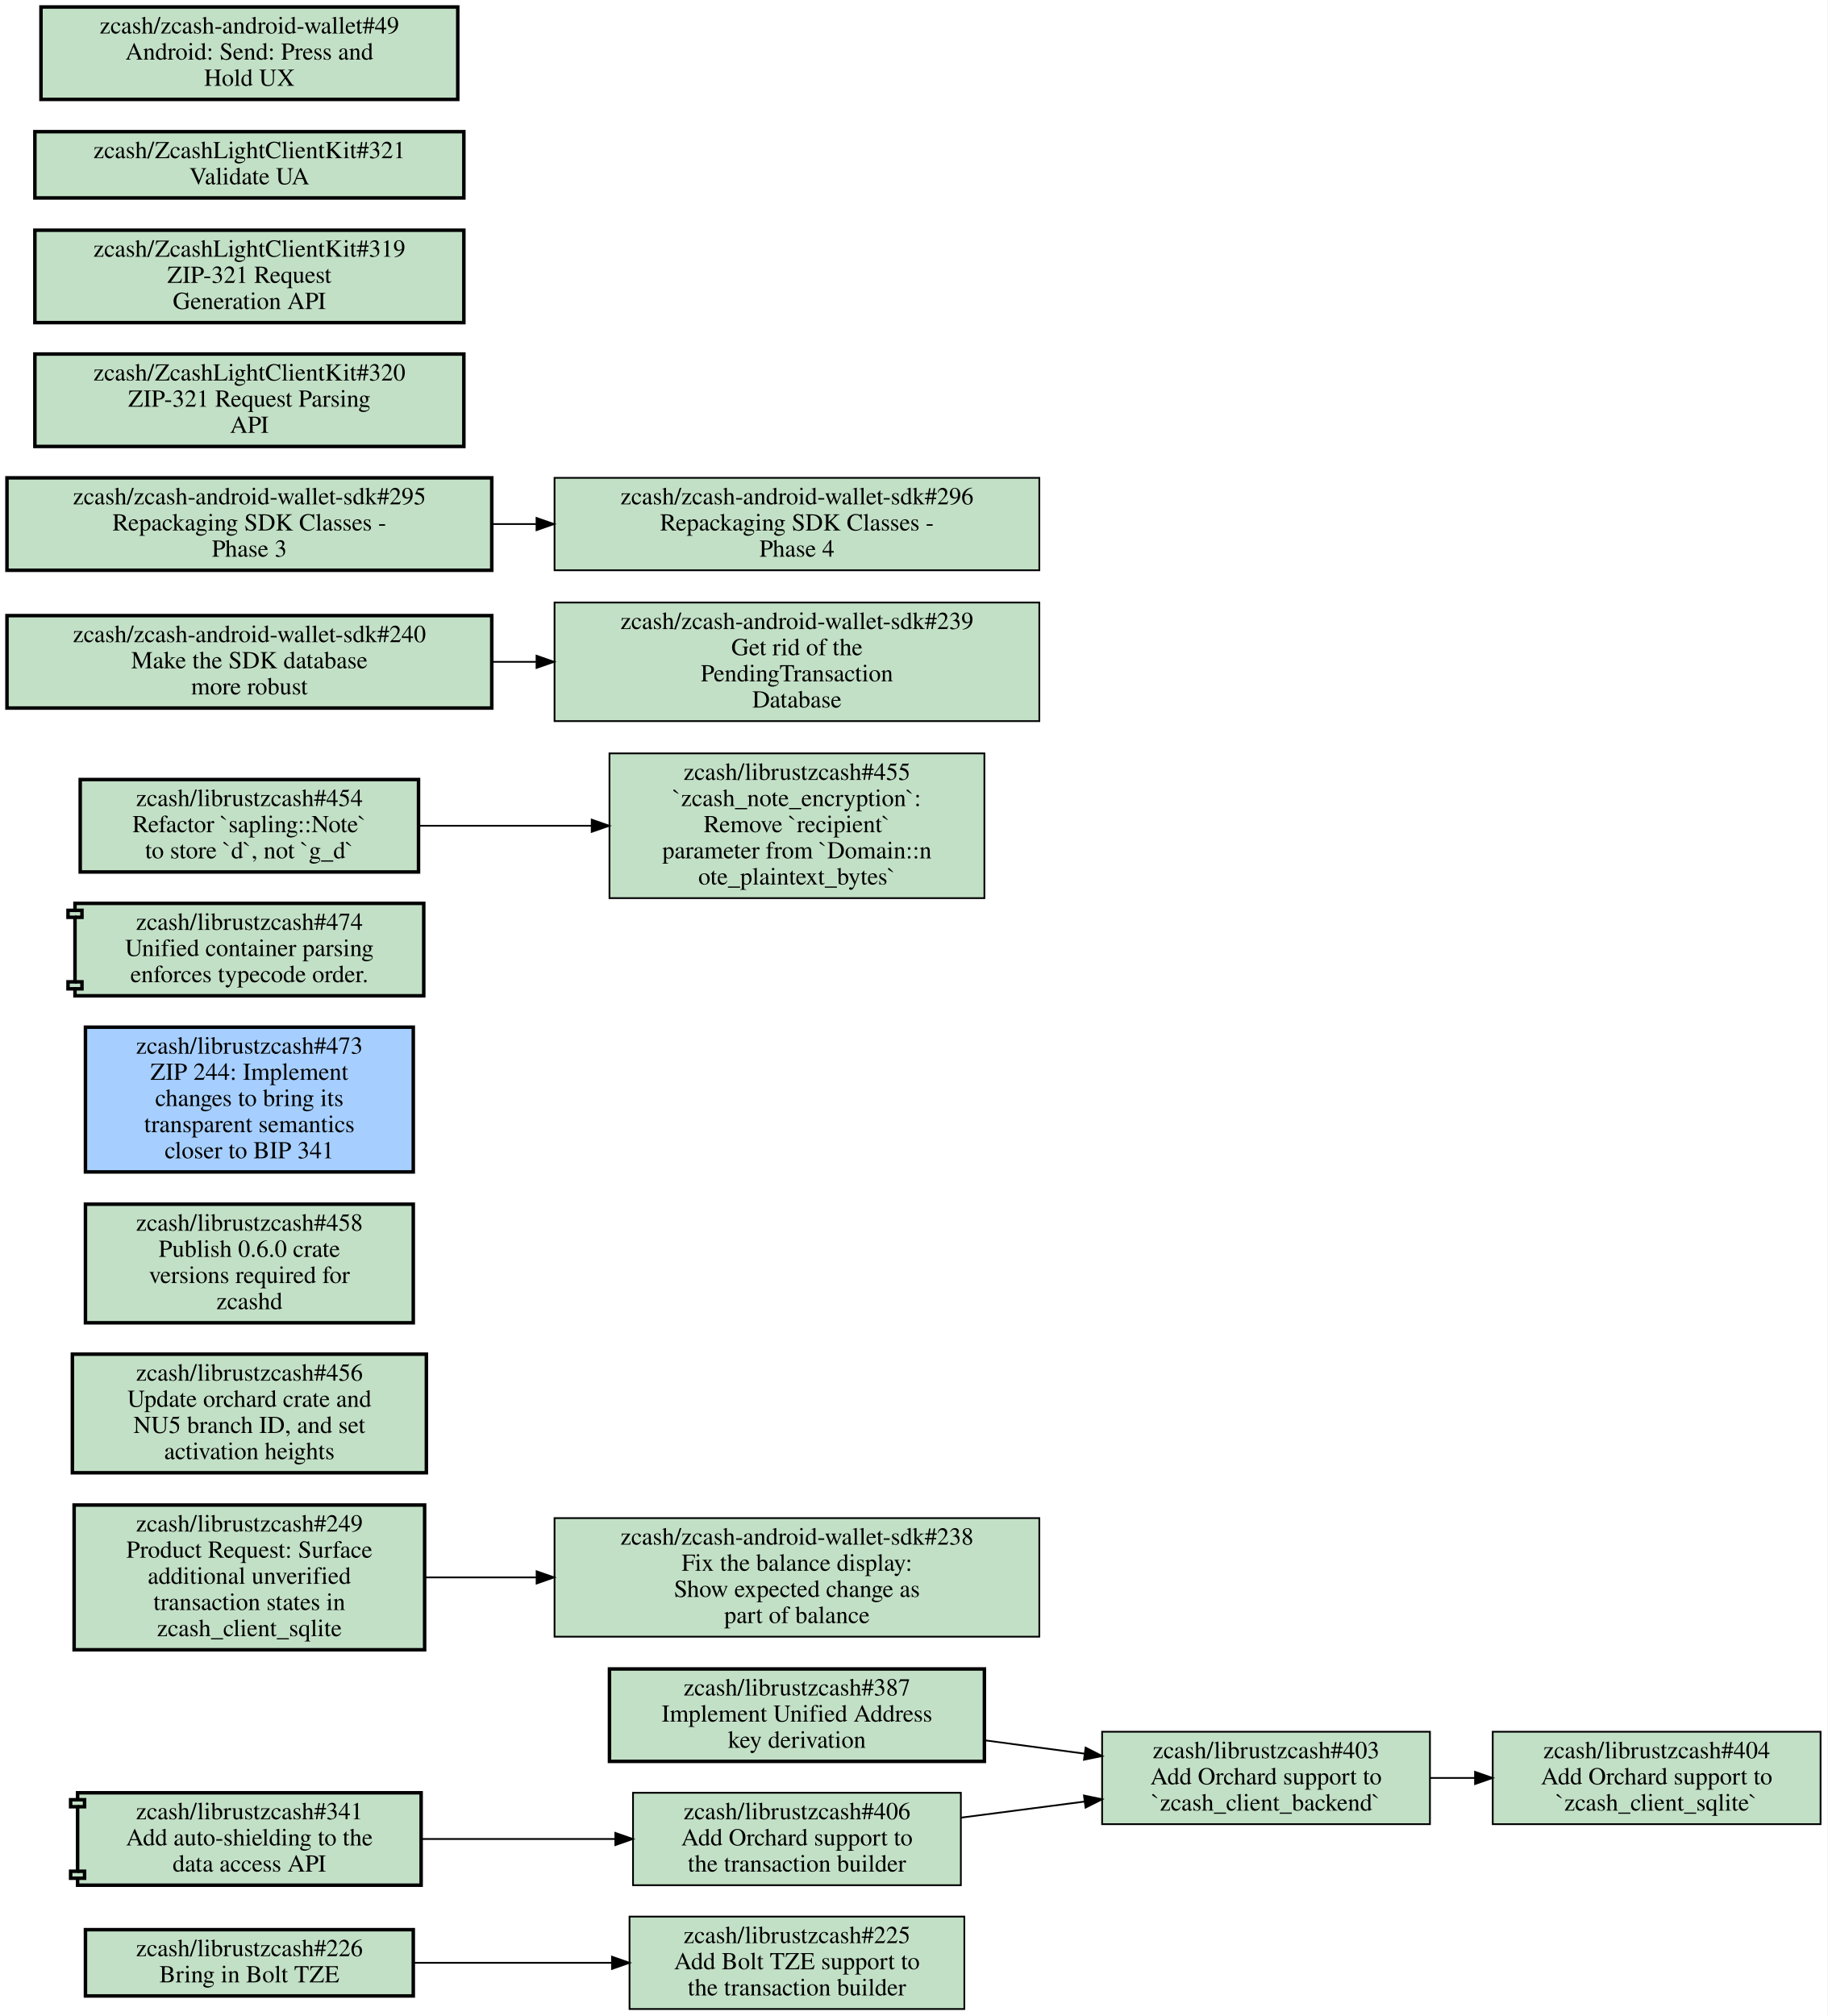
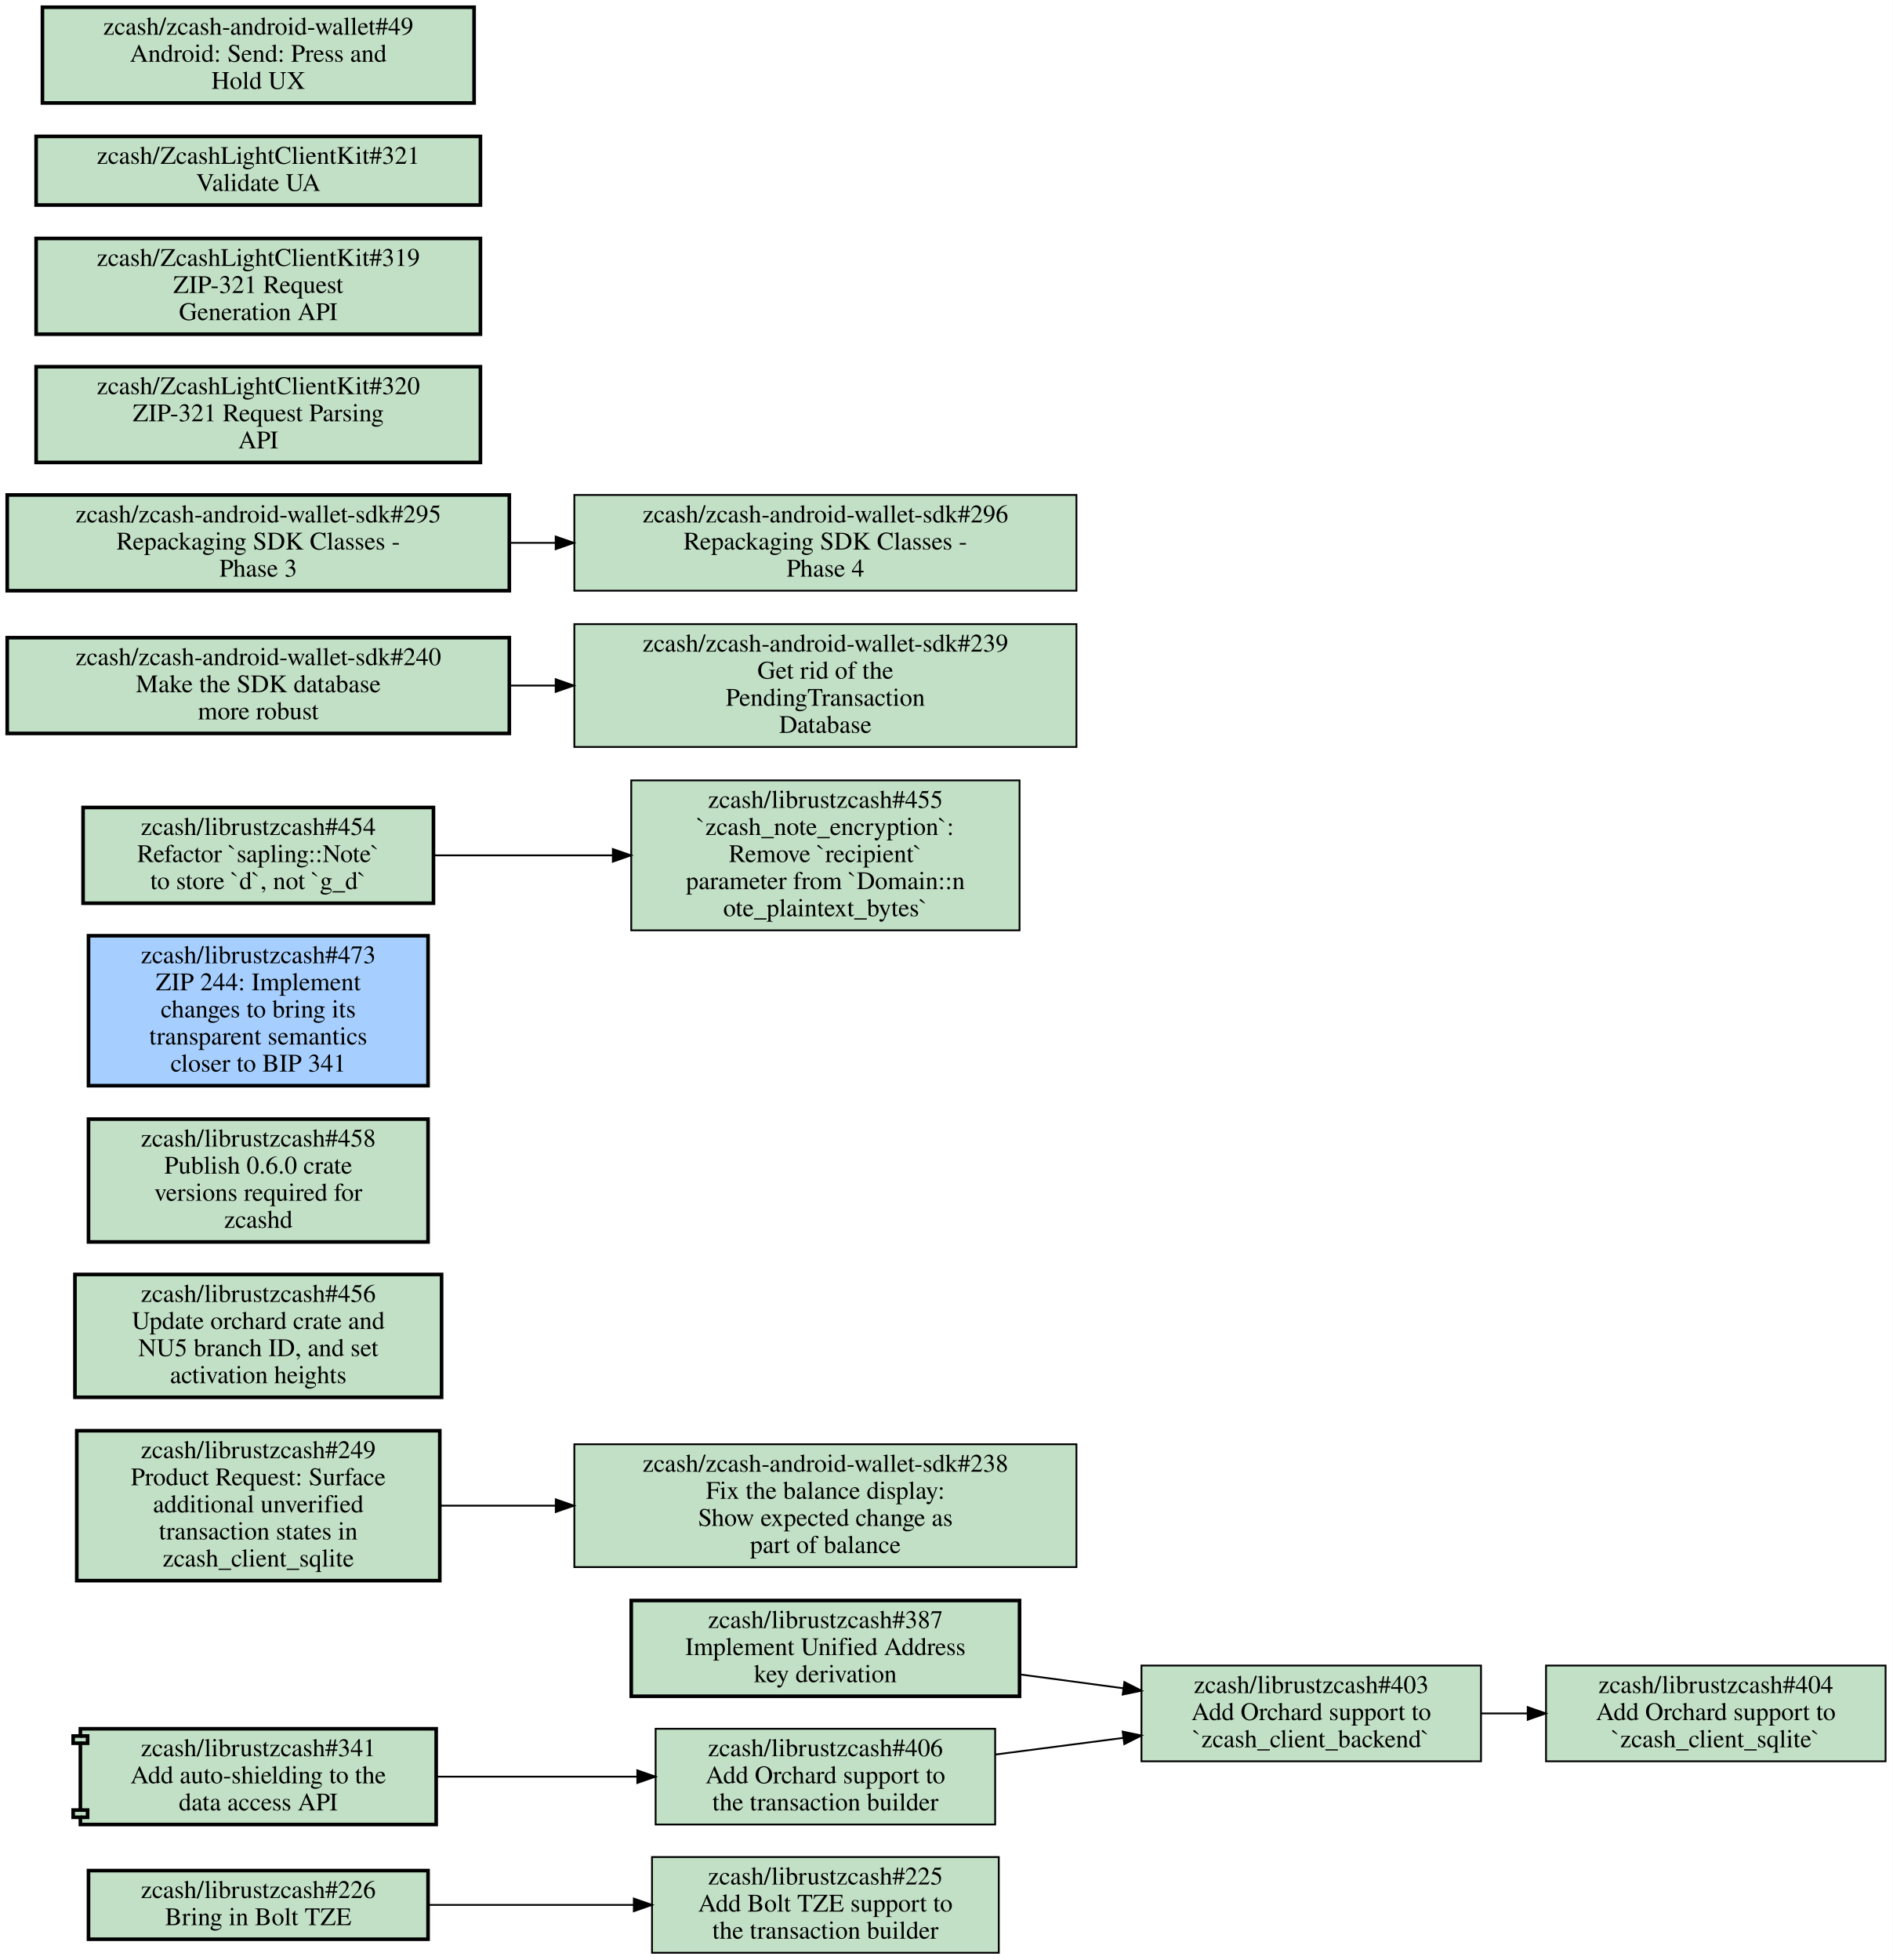
- <svg xmlns="http://www.w3.org/2000/svg" xmlns:xlink="http://www.w3.org/1999/xlink" width="1048pt" height="1156pt" viewBox="0.00 0.00 1048.00 1156.00">
-   <g id="graph0" class="graph" transform="scale(1 1) rotate(0) translate(4 1152)">
-     <polygon fill="#ffffff" stroke="transparent" points="-4,4 -4,-1152 1044,-1152 1044,4 -4,4" />
+ <svg xmlns="http://www.w3.org/2000/svg" xmlns:xlink="http://www.w3.org/1999/xlink" width="1048pt" height="1085pt" viewBox="0.00 0.00 1048.00 1085.00">
+   <g id="graph0" class="graph" transform="scale(1 1) rotate(0) translate(4 1081)">
+     <polygon fill="#ffffff" stroke="transparent" points="-4,4 -4,-1081 1044,-1081 1044,4 -4,4" />
    <g id="node1" class="node open">
      <g id="a_node1">
        <a xlink:href="https://github.com/zcash/librustzcash/issues/226" xlink:title="zcash/librustzcash#226&#10;Bring in Bolt TZE" target="_blank">
          <polygon fill="#c2e0c6" stroke="#000000" stroke-width="2" points="233,-45.5 45,-45.5 45,-7.5 233,-7.5 233,-45.5" />
          <text text-anchor="middle" x="139" y="-30.3" font-family="Times,serif" font-size="14.00" fill="#000000">zcash/librustzcash#226</text>
          <text text-anchor="middle" x="139" y="-15.3" font-family="Times,serif" font-size="14.00" fill="#000000">Bring in Bolt TZE</text>
        </a>
      </g>
    </g>
    <g id="node2" class="node open">
      <g id="a_node2">
        <a xlink:href="https://github.com/zcash/librustzcash/issues/225" xlink:title="zcash/librustzcash#225&#10;Add Bolt TZE support to&#10;the transaction builder" target="_blank">
          <polygon fill="#c2e0c6" stroke="#000000" points="549,-53 357,-53 357,0 549,0 549,-53" />
          <text text-anchor="middle" x="453" y="-37.8" font-family="Times,serif" font-size="14.00" fill="#000000">zcash/librustzcash#225</text>
          <text text-anchor="middle" x="453" y="-22.8" font-family="Times,serif" font-size="14.00" fill="#000000">Add Bolt TZE support to</text>
          <text text-anchor="middle" x="453" y="-7.8" font-family="Times,serif" font-size="14.00" fill="#000000">the transaction builder</text>
        </a>
      </g>
    </g>
    <g id="edge1" class="edge">
      <path fill="none" stroke="#000000" d="M233.21,-26.5C268.96,-26.5 309.91,-26.5 346.7,-26.5" />
      <polygon fill="#000000" stroke="#000000" points="346.95,-30 356.95,-26.5 346.95,-23 346.95,-30" />
    </g>
    <g id="node3" class="node open">
      <g id="a_node3">
        <a xlink:href="https://github.com/zcash/librustzcash/issues/403" xlink:title="zcash/librustzcash#403&#10;Add Orchard support to&#10;`zcash_client_backend`" target="_blank">
          <polygon fill="#c2e0c6" stroke="#000000" points="816,-159 628,-159 628,-106 816,-106 816,-159" />
          <text text-anchor="middle" x="722" y="-143.8" font-family="Times,serif" font-size="14.00" fill="#000000">zcash/librustzcash#403</text>
          <text text-anchor="middle" x="722" y="-128.8" font-family="Times,serif" font-size="14.00" fill="#000000">Add Orchard support to</text>
          <text text-anchor="middle" x="722" y="-113.8" font-family="Times,serif" font-size="14.00" fill="#000000">`zcash_client_backend`</text>
        </a>
      </g>
    </g>
    <g id="node4" class="node open">
      <g id="a_node4">
        <a xlink:href="https://github.com/zcash/librustzcash/issues/404" xlink:title="zcash/librustzcash#404&#10;Add Orchard support to&#10;`zcash_client_sqlite`" target="_blank">
          <polygon fill="#c2e0c6" stroke="#000000" points="1040,-159 852,-159 852,-106 1040,-106 1040,-159" />
          <text text-anchor="middle" x="946" y="-143.8" font-family="Times,serif" font-size="14.00" fill="#000000">zcash/librustzcash#404</text>
          <text text-anchor="middle" x="946" y="-128.8" font-family="Times,serif" font-size="14.00" fill="#000000">Add Orchard support to</text>
          <text text-anchor="middle" x="946" y="-113.8" font-family="Times,serif" font-size="14.00" fill="#000000">`zcash_client_sqlite`</text>
        </a>
      </g>
    </g>
    <g id="edge2" class="edge">
      <path fill="none" stroke="#000000" d="M816.02,-132.5C824.54,-132.5 833.2,-132.5 841.8,-132.5" />
      <polygon fill="#000000" stroke="#000000" points="841.86,-136 851.86,-132.5 841.86,-129 841.86,-136" />
    </g>
    <g id="node5" class="node open">
      <g id="a_node5">
        <a xlink:href="https://github.com/zcash/librustzcash/issues/249" xlink:title="zcash/librustzcash#249&#10;Product Request: Surface&#10;additional unverified&#10;transaction states in&#10;zcash_client_sqlite" target="_blank">
          <polygon fill="#c2e0c6" stroke="#000000" stroke-width="2" points="239.5,-289 38.5,-289 38.5,-206 239.5,-206 239.5,-289" />
          <text text-anchor="middle" x="139" y="-273.8" font-family="Times,serif" font-size="14.00" fill="#000000">zcash/librustzcash#249</text>
          <text text-anchor="middle" x="139" y="-258.8" font-family="Times,serif" font-size="14.00" fill="#000000">Product Request: Surface</text>
          <text text-anchor="middle" x="139" y="-243.8" font-family="Times,serif" font-size="14.00" fill="#000000">additional unverified</text>
          <text text-anchor="middle" x="139" y="-228.8" font-family="Times,serif" font-size="14.00" fill="#000000">transaction states in</text>
          <text text-anchor="middle" x="139" y="-213.8" font-family="Times,serif" font-size="14.00" fill="#000000">zcash_client_sqlite</text>
        </a>
      </g>
    </g>
    <g id="node6" class="node open">
      <g id="a_node6">
        <a xlink:href="https://github.com/zcash/zcash-android-wallet-sdk/issues/238" xlink:title="zcash/zcash-android-wallet-sdk#238&#10;Fix the balance display:&#10;Show expected change as&#10;part of balance" target="_blank">
          <polygon fill="#c2e0c6" stroke="#000000" points="592,-281.5 314,-281.5 314,-213.5 592,-213.5 592,-281.5" />
          <text text-anchor="middle" x="453" y="-266.3" font-family="Times,serif" font-size="14.00" fill="#000000">zcash/zcash-android-wallet-sdk#238</text>
          <text text-anchor="middle" x="453" y="-251.3" font-family="Times,serif" font-size="14.00" fill="#000000">Fix the balance display:</text>
          <text text-anchor="middle" x="453" y="-236.3" font-family="Times,serif" font-size="14.00" fill="#000000">Show expected change as</text>
          <text text-anchor="middle" x="453" y="-221.3" font-family="Times,serif" font-size="14.00" fill="#000000">part of balance</text>
        </a>
      </g>
    </g>
    <g id="edge3" class="edge">
      <path fill="none" stroke="#000000" d="M239.65,-247.5C260.01,-247.5 281.83,-247.5 303.47,-247.5" />
      <polygon fill="#000000" stroke="#000000" points="303.72,-251 313.72,-247.5 303.72,-244 303.72,-251" />
    </g>
    <g id="node7" class="node open">
      <g id="a_node7">
        <a xlink:href="https://github.com/zcash/librustzcash/issues/456" xlink:title="zcash/librustzcash#456&#10;Update orchard crate and&#10;NU5 branch ID, and set&#10;activation heights" target="_blank">
          <polygon fill="#c2e0c6" stroke="#000000" stroke-width="2" points="240.5,-375.5 37.5,-375.5 37.5,-307.5 240.5,-307.5 240.5,-375.5" />
          <text text-anchor="middle" x="139" y="-360.3" font-family="Times,serif" font-size="14.00" fill="#000000">zcash/librustzcash#456</text>
          <text text-anchor="middle" x="139" y="-345.3" font-family="Times,serif" font-size="14.00" fill="#000000">Update orchard crate and</text>
          <text text-anchor="middle" x="139" y="-330.3" font-family="Times,serif" font-size="14.00" fill="#000000">NU5 branch ID, and set</text>
          <text text-anchor="middle" x="139" y="-315.3" font-family="Times,serif" font-size="14.00" fill="#000000">activation heights</text>
        </a>
      </g>
    </g>
    <g id="node8" class="node open">
      <g id="a_node8">
        <a xlink:href="https://github.com/zcash/librustzcash/issues/458" xlink:title="zcash/librustzcash#458&#10;Publish 0.6.0 crate&#10;versions required for&#10;zcashd" target="_blank">
          <polygon fill="#c2e0c6" stroke="#000000" stroke-width="2" points="233,-461.5 45,-461.5 45,-393.5 233,-393.5 233,-461.5" />
          <text text-anchor="middle" x="139" y="-446.3" font-family="Times,serif" font-size="14.00" fill="#000000">zcash/librustzcash#458</text>
          <text text-anchor="middle" x="139" y="-431.3" font-family="Times,serif" font-size="14.00" fill="#000000">Publish 0.6.0 crate</text>
          <text text-anchor="middle" x="139" y="-416.3" font-family="Times,serif" font-size="14.00" fill="#000000">versions required for</text>
          <text text-anchor="middle" x="139" y="-401.3" font-family="Times,serif" font-size="14.00" fill="#000000">zcashd</text>
        </a>
      </g>
    </g>
    <g id="node9" class="node committed">
      <g id="a_node9">
        <a xlink:href="https://github.com/zcash/librustzcash/issues/473" xlink:title="zcash/librustzcash#473&#10;ZIP 244: Implement&#10;changes to bring its&#10;transparent semantics&#10;closer to BIP 341" target="_blank">
          <polygon fill="#a6cfff" stroke="#000000" stroke-width="2" points="233,-563 45,-563 45,-480 233,-480 233,-563" />
          <text text-anchor="middle" x="139" y="-547.8" font-family="Times,serif" font-size="14.00" fill="#000000">zcash/librustzcash#473</text>
          <text text-anchor="middle" x="139" y="-532.8" font-family="Times,serif" font-size="14.00" fill="#000000">ZIP 244: Implement</text>
          <text text-anchor="middle" x="139" y="-517.8" font-family="Times,serif" font-size="14.00" fill="#000000">changes to bring its</text>
          <text text-anchor="middle" x="139" y="-502.8" font-family="Times,serif" font-size="14.00" fill="#000000">transparent semantics</text>
          <text text-anchor="middle" x="139" y="-487.8" font-family="Times,serif" font-size="14.00" fill="#000000">closer to BIP 341</text>
        </a>
      </g>
    </g>
    <g id="node10" class="node open">
      <g id="a_node10">
-         <a xlink:href="https://github.com/zcash/librustzcash/pull/474" xlink:title="zcash/librustzcash#474&#10;Unified container parsing&#10;enforces typecode order." target="_blank">
-           <polygon fill="#c2e0c6" stroke="#000000" stroke-width="2" points="239,-634 39,-634 39,-630 35,-630 35,-626 39,-626 39,-589 35,-589 35,-585 39,-585 39,-581 239,-581 239,-634" />
-           <polyline fill="none" stroke="#000000" stroke-width="2" points="39,-630 43,-630 43,-626 39,-626 " />
-           <polyline fill="none" stroke="#000000" stroke-width="2" points="39,-589 43,-589 43,-585 39,-585 " />
-           <text text-anchor="middle" x="139" y="-618.8" font-family="Times,serif" font-size="14.00" fill="#000000">zcash/librustzcash#474</text>
-           <text text-anchor="middle" x="139" y="-603.8" font-family="Times,serif" font-size="14.00" fill="#000000">Unified container parsing</text>
-           <text text-anchor="middle" x="139" y="-588.8" font-family="Times,serif" font-size="14.00" fill="#000000">enforces typecode order.</text>
+         <a xlink:href="https://github.com/zcash/librustzcash/issues/454" xlink:title="zcash/librustzcash#454&#10;Refactor `sapling::Note`&#10;to store `d`, not `g_d`" target="_blank">
+           <polygon fill="#c2e0c6" stroke="#000000" stroke-width="2" points="236,-634 42,-634 42,-581 236,-581 236,-634" />
+           <text text-anchor="middle" x="139" y="-618.8" font-family="Times,serif" font-size="14.00" fill="#000000">zcash/librustzcash#454</text>
+           <text text-anchor="middle" x="139" y="-603.8" font-family="Times,serif" font-size="14.00" fill="#000000">Refactor `sapling::Note`</text>
+           <text text-anchor="middle" x="139" y="-588.8" font-family="Times,serif" font-size="14.00" fill="#000000">to store `d`, not `g_d`</text>
        </a>
      </g>
    </g>
    <g id="node11" class="node open">
      <g id="a_node11">
-         <a xlink:href="https://github.com/zcash/librustzcash/issues/454" xlink:title="zcash/librustzcash#454&#10;Refactor `sapling::Note`&#10;to store `d`, not `g_d`" target="_blank">
-           <polygon fill="#c2e0c6" stroke="#000000" stroke-width="2" points="236,-705 42,-705 42,-652 236,-652 236,-705" />
-           <text text-anchor="middle" x="139" y="-689.8" font-family="Times,serif" font-size="14.00" fill="#000000">zcash/librustzcash#454</text>
-           <text text-anchor="middle" x="139" y="-674.8" font-family="Times,serif" font-size="14.00" fill="#000000">Refactor `sapling::Note`</text>
-           <text text-anchor="middle" x="139" y="-659.8" font-family="Times,serif" font-size="14.00" fill="#000000">to store `d`, not `g_d`</text>
-         </a>
-       </g>
+         <a xlink:href="https://github.com/zcash/librustzcash/issues/455" xlink:title="zcash/librustzcash#455&#10;`zcash_note_encryption`:&#10;Remove `recipient`&#10;parameter from `Domain::n&#10;ote_plaintext_bytes`" target="_blank">
+           <polygon fill="#c2e0c6" stroke="#000000" points="560.5,-649 345.5,-649 345.5,-566 560.5,-566 560.5,-649" />
+           <text text-anchor="middle" x="453" y="-633.8" font-family="Times,serif" font-size="14.00" fill="#000000">zcash/librustzcash#455</text>
+           <text text-anchor="middle" x="453" y="-618.8" font-family="Times,serif" font-size="14.00" fill="#000000">`zcash_note_encryption`:</text>
+           <text text-anchor="middle" x="453" y="-603.8" font-family="Times,serif" font-size="14.00" fill="#000000">Remove `recipient`</text>
+           <text text-anchor="middle" x="453" y="-588.8" font-family="Times,serif" font-size="14.00" fill="#000000">parameter from `Domain::n</text>
+           <text text-anchor="middle" x="453" y="-573.8" font-family="Times,serif" font-size="14.00" fill="#000000">ote_plaintext_bytes`</text>
+         </a>
+       </g>
+     </g>
+     <g id="edge4" class="edge">
+       <path fill="none" stroke="#000000" d="M236.2,-607.5C267.54,-607.5 302.62,-607.5 335.27,-607.5" />
+       <polygon fill="#000000" stroke="#000000" points="335.32,-611 345.32,-607.5 335.32,-604 335.32,-611" />
    </g>
    <g id="node12" class="node open">
      <g id="a_node12">
-         <a xlink:href="https://github.com/zcash/librustzcash/issues/455" xlink:title="zcash/librustzcash#455&#10;`zcash_note_encryption`:&#10;Remove `recipient`&#10;parameter from `Domain::n&#10;ote_plaintext_bytes`" target="_blank">
-           <polygon fill="#c2e0c6" stroke="#000000" points="560.5,-720 345.5,-720 345.5,-637 560.5,-637 560.5,-720" />
-           <text text-anchor="middle" x="453" y="-704.8" font-family="Times,serif" font-size="14.00" fill="#000000">zcash/librustzcash#455</text>
-           <text text-anchor="middle" x="453" y="-689.8" font-family="Times,serif" font-size="14.00" fill="#000000">`zcash_note_encryption`:</text>
-           <text text-anchor="middle" x="453" y="-674.8" font-family="Times,serif" font-size="14.00" fill="#000000">Remove `recipient`</text>
-           <text text-anchor="middle" x="453" y="-659.8" font-family="Times,serif" font-size="14.00" fill="#000000">parameter from `Domain::n</text>
-           <text text-anchor="middle" x="453" y="-644.8" font-family="Times,serif" font-size="14.00" fill="#000000">ote_plaintext_bytes`</text>
-         </a>
-       </g>
-     </g>
-     <g id="edge4" class="edge">
-       <path fill="none" stroke="#000000" d="M236.2,-678.5C267.54,-678.5 302.62,-678.5 335.27,-678.5" />
-       <polygon fill="#000000" stroke="#000000" points="335.32,-682 345.32,-678.5 335.32,-675 335.32,-682" />
-     </g>
-     <g id="node13" class="node open">
-       <g id="a_node13">
        <a xlink:href="https://github.com/zcash/librustzcash/issues/387" xlink:title="zcash/librustzcash#387&#10;Implement Unified Address&#10;key derivation" target="_blank">
          <polygon fill="#c2e0c6" stroke="#000000" stroke-width="2" points="560.5,-195 345.5,-195 345.5,-142 560.5,-142 560.5,-195" />
          <text text-anchor="middle" x="453" y="-179.8" font-family="Times,serif" font-size="14.00" fill="#000000">zcash/librustzcash#387</text>
          <text text-anchor="middle" x="453" y="-164.8" font-family="Times,serif" font-size="14.00" fill="#000000">Implement Unified Address</text>
          <text text-anchor="middle" x="453" y="-149.8" font-family="Times,serif" font-size="14.00" fill="#000000">key derivation</text>
        </a>
      </g>
    </g>
    <g id="edge5" class="edge">
      <path fill="none" stroke="#000000" d="M560.86,-154.06C579.7,-151.54 599.25,-148.93 617.98,-146.42" />
      <polygon fill="#000000" stroke="#000000" points="618.543,-149.876 627.99,-145.08 617.614,-142.938 618.543,-149.876" />
    </g>
-     <g id="node14" class="node open">
-       <g id="a_node14">
+     <g id="node13" class="node open">
+       <g id="a_node13">
        <a xlink:href="https://github.com/zcash/librustzcash/pull/341" xlink:title="zcash/librustzcash#341&#10;Add auto-shielding to the&#10;data access API" target="_blank">
          <polygon fill="#c2e0c6" stroke="#000000" stroke-width="2" points="237.5,-124 40.5,-124 40.5,-120 36.5,-120 36.5,-116 40.5,-116 40.5,-79 36.5,-79 36.5,-75 40.5,-75 40.5,-71 237.5,-71 237.5,-124" />
          <polyline fill="none" stroke="#000000" stroke-width="2" points="40.5,-120 44.5,-120 44.5,-116 40.5,-116 " />
          <polyline fill="none" stroke="#000000" stroke-width="2" points="40.5,-79 44.5,-79 44.5,-75 40.5,-75 " />
          <text text-anchor="middle" x="139" y="-108.8" font-family="Times,serif" font-size="14.00" fill="#000000">zcash/librustzcash#341</text>
          <text text-anchor="middle" x="139" y="-93.8" font-family="Times,serif" font-size="14.00" fill="#000000">Add auto-shielding to the</text>
          <text text-anchor="middle" x="139" y="-78.8" font-family="Times,serif" font-size="14.00" fill="#000000">data access API</text>
        </a>
      </g>
    </g>
-     <g id="node15" class="node open">
-       <g id="a_node15">
+     <g id="node14" class="node open">
+       <g id="a_node14">
        <a xlink:href="https://github.com/zcash/librustzcash/issues/406" xlink:title="zcash/librustzcash#406&#10;Add Orchard support to&#10;the transaction builder" target="_blank">
          <polygon fill="#c2e0c6" stroke="#000000" points="547,-124 359,-124 359,-71 547,-71 547,-124" />
          <text text-anchor="middle" x="453" y="-108.8" font-family="Times,serif" font-size="14.00" fill="#000000">zcash/librustzcash#406</text>
          <text text-anchor="middle" x="453" y="-93.8" font-family="Times,serif" font-size="14.00" fill="#000000">Add Orchard support to</text>
          <text text-anchor="middle" x="453" y="-78.8" font-family="Times,serif" font-size="14.00" fill="#000000">the transaction builder</text>
        </a>
      </g>
    </g>
    <g id="edge6" class="edge">
      <path fill="none" stroke="#000000" d="M237.92,-97.5C273.1,-97.5 312.8,-97.5 348.44,-97.5" />
      <polygon fill="#000000" stroke="#000000" points="348.86,-101 358.86,-97.5 348.86,-94 348.86,-101" />
    </g>
    <g id="edge7" class="edge">
      <path fill="none" stroke="#000000" d="M547.08,-109.74C570.02,-112.73 594.68,-115.93 618.04,-118.97" />
      <polygon fill="#000000" stroke="#000000" points="617.6,-122.442 627.97,-120.27 618.509,-115.501 617.6,-122.442" />
    </g>
+     <g id="node15" class="node open">
+       <g id="a_node15">
+         <a xlink:href="https://github.com/zcash/zcash-android-wallet-sdk/issues/240" xlink:title="zcash/zcash-android-wallet-sdk#240&#10;Make the SDK database&#10;more robust" target="_blank">
+           <polygon fill="#c2e0c6" stroke="#000000" stroke-width="2" points="278,-728 0,-728 0,-675 278,-675 278,-728" />
+           <text text-anchor="middle" x="139" y="-712.8" font-family="Times,serif" font-size="14.00" fill="#000000">zcash/zcash-android-wallet-sdk#240</text>
+           <text text-anchor="middle" x="139" y="-697.8" font-family="Times,serif" font-size="14.00" fill="#000000">Make the SDK database</text>
+           <text text-anchor="middle" x="139" y="-682.8" font-family="Times,serif" font-size="14.00" fill="#000000">more robust</text>
+         </a>
+       </g>
+     </g>
    <g id="node16" class="node open">
      <g id="a_node16">
-         <a xlink:href="https://github.com/zcash/zcash-android-wallet-sdk/issues/240" xlink:title="zcash/zcash-android-wallet-sdk#240&#10;Make the SDK database&#10;more robust" target="_blank">
-           <polygon fill="#c2e0c6" stroke="#000000" stroke-width="2" points="278,-799 0,-799 0,-746 278,-746 278,-799" />
-           <text text-anchor="middle" x="139" y="-783.8" font-family="Times,serif" font-size="14.00" fill="#000000">zcash/zcash-android-wallet-sdk#240</text>
-           <text text-anchor="middle" x="139" y="-768.8" font-family="Times,serif" font-size="14.00" fill="#000000">Make the SDK database</text>
-           <text text-anchor="middle" x="139" y="-753.8" font-family="Times,serif" font-size="14.00" fill="#000000">more robust</text>
-         </a>
-       </g>
+         <a xlink:href="https://github.com/zcash/zcash-android-wallet-sdk/issues/239" xlink:title="zcash/zcash-android-wallet-sdk#239&#10;Get rid of the&#10;PendingTransaction&#10;Database" target="_blank">
+           <polygon fill="#c2e0c6" stroke="#000000" points="592,-735.5 314,-735.5 314,-667.5 592,-667.5 592,-735.5" />
+           <text text-anchor="middle" x="453" y="-720.3" font-family="Times,serif" font-size="14.00" fill="#000000">zcash/zcash-android-wallet-sdk#239</text>
+           <text text-anchor="middle" x="453" y="-705.3" font-family="Times,serif" font-size="14.00" fill="#000000">Get rid of the</text>
+           <text text-anchor="middle" x="453" y="-690.3" font-family="Times,serif" font-size="14.00" fill="#000000">PendingTransaction</text>
+           <text text-anchor="middle" x="453" y="-675.3" font-family="Times,serif" font-size="14.00" fill="#000000">Database</text>
+         </a>
+       </g>
+     </g>
+     <g id="edge8" class="edge">
+       <path fill="none" stroke="#000000" d="M278.1,-701.5C286.49,-701.5 294.96,-701.5 303.4,-701.5" />
+       <polygon fill="#000000" stroke="#000000" points="303.67,-705 313.67,-701.5 303.67,-698 303.67,-705" />
    </g>
    <g id="node17" class="node open">
      <g id="a_node17">
-         <a xlink:href="https://github.com/zcash/zcash-android-wallet-sdk/issues/239" xlink:title="zcash/zcash-android-wallet-sdk#239&#10;Get rid of the&#10;PendingTransaction&#10;Database" target="_blank">
-           <polygon fill="#c2e0c6" stroke="#000000" points="592,-806.5 314,-806.5 314,-738.5 592,-738.5 592,-806.5" />
-           <text text-anchor="middle" x="453" y="-791.3" font-family="Times,serif" font-size="14.00" fill="#000000">zcash/zcash-android-wallet-sdk#239</text>
-           <text text-anchor="middle" x="453" y="-776.3" font-family="Times,serif" font-size="14.00" fill="#000000">Get rid of the</text>
-           <text text-anchor="middle" x="453" y="-761.3" font-family="Times,serif" font-size="14.00" fill="#000000">PendingTransaction</text>
-           <text text-anchor="middle" x="453" y="-746.3" font-family="Times,serif" font-size="14.00" fill="#000000">Database</text>
-         </a>
-       </g>
-     </g>
-     <g id="edge8" class="edge">
-       <path fill="none" stroke="#000000" d="M278.1,-772.5C286.49,-772.5 294.96,-772.5 303.4,-772.5" />
-       <polygon fill="#000000" stroke="#000000" points="303.67,-776 313.67,-772.5 303.67,-769 303.67,-776" />
+         <a xlink:href="https://github.com/zcash/zcash-android-wallet-sdk/issues/295" xlink:title="zcash/zcash-android-wallet-sdk#295&#10;Repackaging SDK Classes -&#10;Phase 3" target="_blank">
+           <polygon fill="#c2e0c6" stroke="#000000" stroke-width="2" points="278,-807 0,-807 0,-754 278,-754 278,-807" />
+           <text text-anchor="middle" x="139" y="-791.8" font-family="Times,serif" font-size="14.00" fill="#000000">zcash/zcash-android-wallet-sdk#295</text>
+           <text text-anchor="middle" x="139" y="-776.8" font-family="Times,serif" font-size="14.00" fill="#000000">Repackaging SDK Classes -</text>
+           <text text-anchor="middle" x="139" y="-761.8" font-family="Times,serif" font-size="14.00" fill="#000000">Phase 3</text>
+         </a>
+       </g>
    </g>
    <g id="node18" class="node open">
      <g id="a_node18">
-         <a xlink:href="https://github.com/zcash/zcash-android-wallet-sdk/issues/295" xlink:title="zcash/zcash-android-wallet-sdk#295&#10;Repackaging SDK Classes -&#10;Phase 3" target="_blank">
-           <polygon fill="#c2e0c6" stroke="#000000" stroke-width="2" points="278,-878 0,-878 0,-825 278,-825 278,-878" />
-           <text text-anchor="middle" x="139" y="-862.8" font-family="Times,serif" font-size="14.00" fill="#000000">zcash/zcash-android-wallet-sdk#295</text>
-           <text text-anchor="middle" x="139" y="-847.8" font-family="Times,serif" font-size="14.00" fill="#000000">Repackaging SDK Classes -</text>
-           <text text-anchor="middle" x="139" y="-832.8" font-family="Times,serif" font-size="14.00" fill="#000000">Phase 3</text>
-         </a>
-       </g>
+         <a xlink:href="https://github.com/zcash/zcash-android-wallet-sdk/issues/296" xlink:title="zcash/zcash-android-wallet-sdk#296&#10;Repackaging SDK Classes -&#10;Phase 4" target="_blank">
+           <polygon fill="#c2e0c6" stroke="#000000" points="592,-807 314,-807 314,-754 592,-754 592,-807" />
+           <text text-anchor="middle" x="453" y="-791.8" font-family="Times,serif" font-size="14.00" fill="#000000">zcash/zcash-android-wallet-sdk#296</text>
+           <text text-anchor="middle" x="453" y="-776.8" font-family="Times,serif" font-size="14.00" fill="#000000">Repackaging SDK Classes -</text>
+           <text text-anchor="middle" x="453" y="-761.8" font-family="Times,serif" font-size="14.00" fill="#000000">Phase 4</text>
+         </a>
+       </g>
+     </g>
+     <g id="edge9" class="edge">
+       <path fill="none" stroke="#000000" d="M278.1,-780.5C286.49,-780.5 294.96,-780.5 303.4,-780.5" />
+       <polygon fill="#000000" stroke="#000000" points="303.67,-784 313.67,-780.5 303.67,-777 303.67,-784" />
    </g>
    <g id="node19" class="node open">
      <g id="a_node19">
-         <a xlink:href="https://github.com/zcash/zcash-android-wallet-sdk/issues/296" xlink:title="zcash/zcash-android-wallet-sdk#296&#10;Repackaging SDK Classes -&#10;Phase 4" target="_blank">
-           <polygon fill="#c2e0c6" stroke="#000000" points="592,-878 314,-878 314,-825 592,-825 592,-878" />
-           <text text-anchor="middle" x="453" y="-862.8" font-family="Times,serif" font-size="14.00" fill="#000000">zcash/zcash-android-wallet-sdk#296</text>
-           <text text-anchor="middle" x="453" y="-847.8" font-family="Times,serif" font-size="14.00" fill="#000000">Repackaging SDK Classes -</text>
-           <text text-anchor="middle" x="453" y="-832.8" font-family="Times,serif" font-size="14.00" fill="#000000">Phase 4</text>
-         </a>
-       </g>
-     </g>
-     <g id="edge9" class="edge">
-       <path fill="none" stroke="#000000" d="M278.1,-851.5C286.49,-851.5 294.96,-851.5 303.4,-851.5" />
-       <polygon fill="#000000" stroke="#000000" points="303.67,-855 313.67,-851.5 303.67,-848 303.67,-855" />
+         <a xlink:href="https://github.com/zcash/ZcashLightClientKit/issues/320" xlink:title="zcash/ZcashLightClientKit#320&#10;ZIP-321 Request Parsing&#10;API" target="_blank">
+           <polygon fill="#c2e0c6" stroke="#000000" stroke-width="2" points="262,-878 16,-878 16,-825 262,-825 262,-878" />
+           <text text-anchor="middle" x="139" y="-862.8" font-family="Times,serif" font-size="14.00" fill="#000000">zcash/ZcashLightClientKit#320</text>
+           <text text-anchor="middle" x="139" y="-847.8" font-family="Times,serif" font-size="14.00" fill="#000000">ZIP-321 Request Parsing</text>
+           <text text-anchor="middle" x="139" y="-832.8" font-family="Times,serif" font-size="14.00" fill="#000000">API</text>
+         </a>
+       </g>
    </g>
    <g id="node20" class="node open">
      <g id="a_node20">
-         <a xlink:href="https://github.com/zcash/ZcashLightClientKit/issues/320" xlink:title="zcash/ZcashLightClientKit#320&#10;ZIP-321 Request Parsing&#10;API" target="_blank">
+         <a xlink:href="https://github.com/zcash/ZcashLightClientKit/issues/319" xlink:title="zcash/ZcashLightClientKit#319&#10;ZIP-321 Request&#10;Generation API" target="_blank">
          <polygon fill="#c2e0c6" stroke="#000000" stroke-width="2" points="262,-949 16,-949 16,-896 262,-896 262,-949" />
-           <text text-anchor="middle" x="139" y="-933.8" font-family="Times,serif" font-size="14.00" fill="#000000">zcash/ZcashLightClientKit#320</text>
-           <text text-anchor="middle" x="139" y="-918.8" font-family="Times,serif" font-size="14.00" fill="#000000">ZIP-321 Request Parsing</text>
-           <text text-anchor="middle" x="139" y="-903.8" font-family="Times,serif" font-size="14.00" fill="#000000">API</text>
+           <text text-anchor="middle" x="139" y="-933.8" font-family="Times,serif" font-size="14.00" fill="#000000">zcash/ZcashLightClientKit#319</text>
+           <text text-anchor="middle" x="139" y="-918.8" font-family="Times,serif" font-size="14.00" fill="#000000">ZIP-321 Request</text>
+           <text text-anchor="middle" x="139" y="-903.8" font-family="Times,serif" font-size="14.00" fill="#000000">Generation API</text>
        </a>
      </g>
    </g>
    <g id="node21" class="node open">
      <g id="a_node21">
-         <a xlink:href="https://github.com/zcash/ZcashLightClientKit/issues/319" xlink:title="zcash/ZcashLightClientKit#319&#10;ZIP-321 Request&#10;Generation API" target="_blank">
-           <polygon fill="#c2e0c6" stroke="#000000" stroke-width="2" points="262,-1020 16,-1020 16,-967 262,-967 262,-1020" />
-           <text text-anchor="middle" x="139" y="-1004.8" font-family="Times,serif" font-size="14.00" fill="#000000">zcash/ZcashLightClientKit#319</text>
-           <text text-anchor="middle" x="139" y="-989.8" font-family="Times,serif" font-size="14.00" fill="#000000">ZIP-321 Request</text>
-           <text text-anchor="middle" x="139" y="-974.8" font-family="Times,serif" font-size="14.00" fill="#000000">Generation API</text>
+         <a xlink:href="https://github.com/zcash/ZcashLightClientKit/issues/321" xlink:title="zcash/ZcashLightClientKit#321&#10;Validate UA" target="_blank">
+           <polygon fill="#c2e0c6" stroke="#000000" stroke-width="2" points="262,-1005.5 16,-1005.5 16,-967.5 262,-967.5 262,-1005.5" />
+           <text text-anchor="middle" x="139" y="-990.3" font-family="Times,serif" font-size="14.00" fill="#000000">zcash/ZcashLightClientKit#321</text>
+           <text text-anchor="middle" x="139" y="-975.3" font-family="Times,serif" font-size="14.00" fill="#000000">Validate UA</text>
        </a>
      </g>
    </g>
    <g id="node22" class="node open">
      <g id="a_node22">
-         <a xlink:href="https://github.com/zcash/ZcashLightClientKit/issues/321" xlink:title="zcash/ZcashLightClientKit#321&#10;Validate UA" target="_blank">
-           <polygon fill="#c2e0c6" stroke="#000000" stroke-width="2" points="262,-1076.5 16,-1076.5 16,-1038.5 262,-1038.5 262,-1076.5" />
-           <text text-anchor="middle" x="139" y="-1061.3" font-family="Times,serif" font-size="14.00" fill="#000000">zcash/ZcashLightClientKit#321</text>
-           <text text-anchor="middle" x="139" y="-1046.3" font-family="Times,serif" font-size="14.00" fill="#000000">Validate UA</text>
-         </a>
-       </g>
-     </g>
-     <g id="node23" class="node open">
-       <g id="a_node23">
        <a xlink:href="https://github.com/zcash/zcash-android-wallet/issues/49" xlink:title="zcash/zcash-android-wallet#49&#10;Android: Send: Press and&#10;Hold UX" target="_blank">
-           <polygon fill="#c2e0c6" stroke="#000000" stroke-width="2" points="258.5,-1148 19.5,-1148 19.5,-1095 258.5,-1095 258.5,-1148" />
-           <text text-anchor="middle" x="139" y="-1132.8" font-family="Times,serif" font-size="14.00" fill="#000000">zcash/zcash-android-wallet#49</text>
-           <text text-anchor="middle" x="139" y="-1117.8" font-family="Times,serif" font-size="14.00" fill="#000000">Android: Send: Press and</text>
-           <text text-anchor="middle" x="139" y="-1102.8" font-family="Times,serif" font-size="14.00" fill="#000000">Hold UX</text>
+           <polygon fill="#c2e0c6" stroke="#000000" stroke-width="2" points="258.5,-1077 19.5,-1077 19.5,-1024 258.5,-1024 258.5,-1077" />
+           <text text-anchor="middle" x="139" y="-1061.8" font-family="Times,serif" font-size="14.00" fill="#000000">zcash/zcash-android-wallet#49</text>
+           <text text-anchor="middle" x="139" y="-1046.8" font-family="Times,serif" font-size="14.00" fill="#000000">Android: Send: Press and</text>
+           <text text-anchor="middle" x="139" y="-1031.8" font-family="Times,serif" font-size="14.00" fill="#000000">Hold UX</text>
        </a>
      </g>
    </g>
  </g>
</svg>
